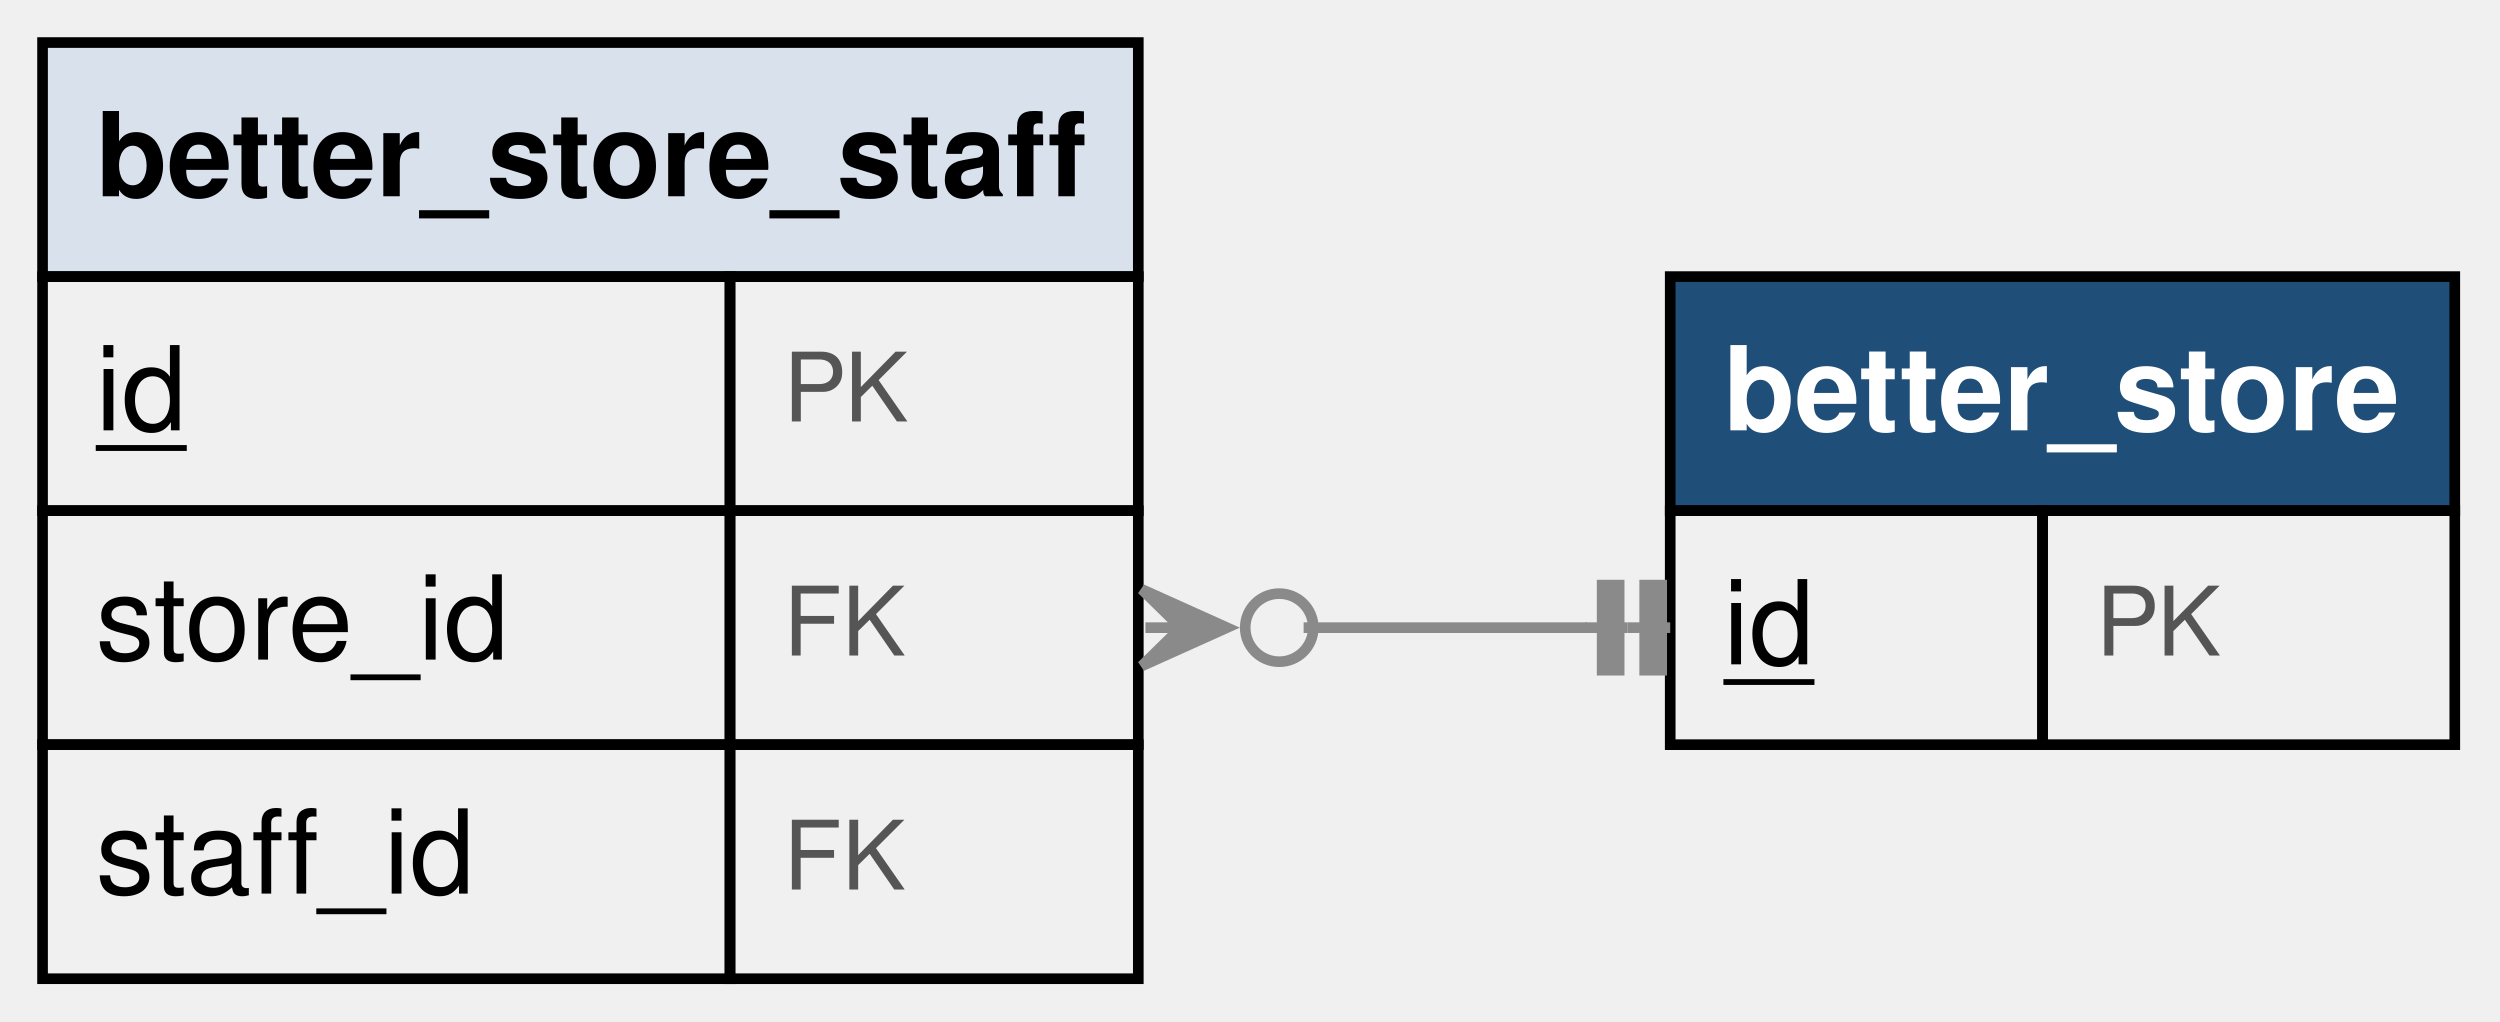
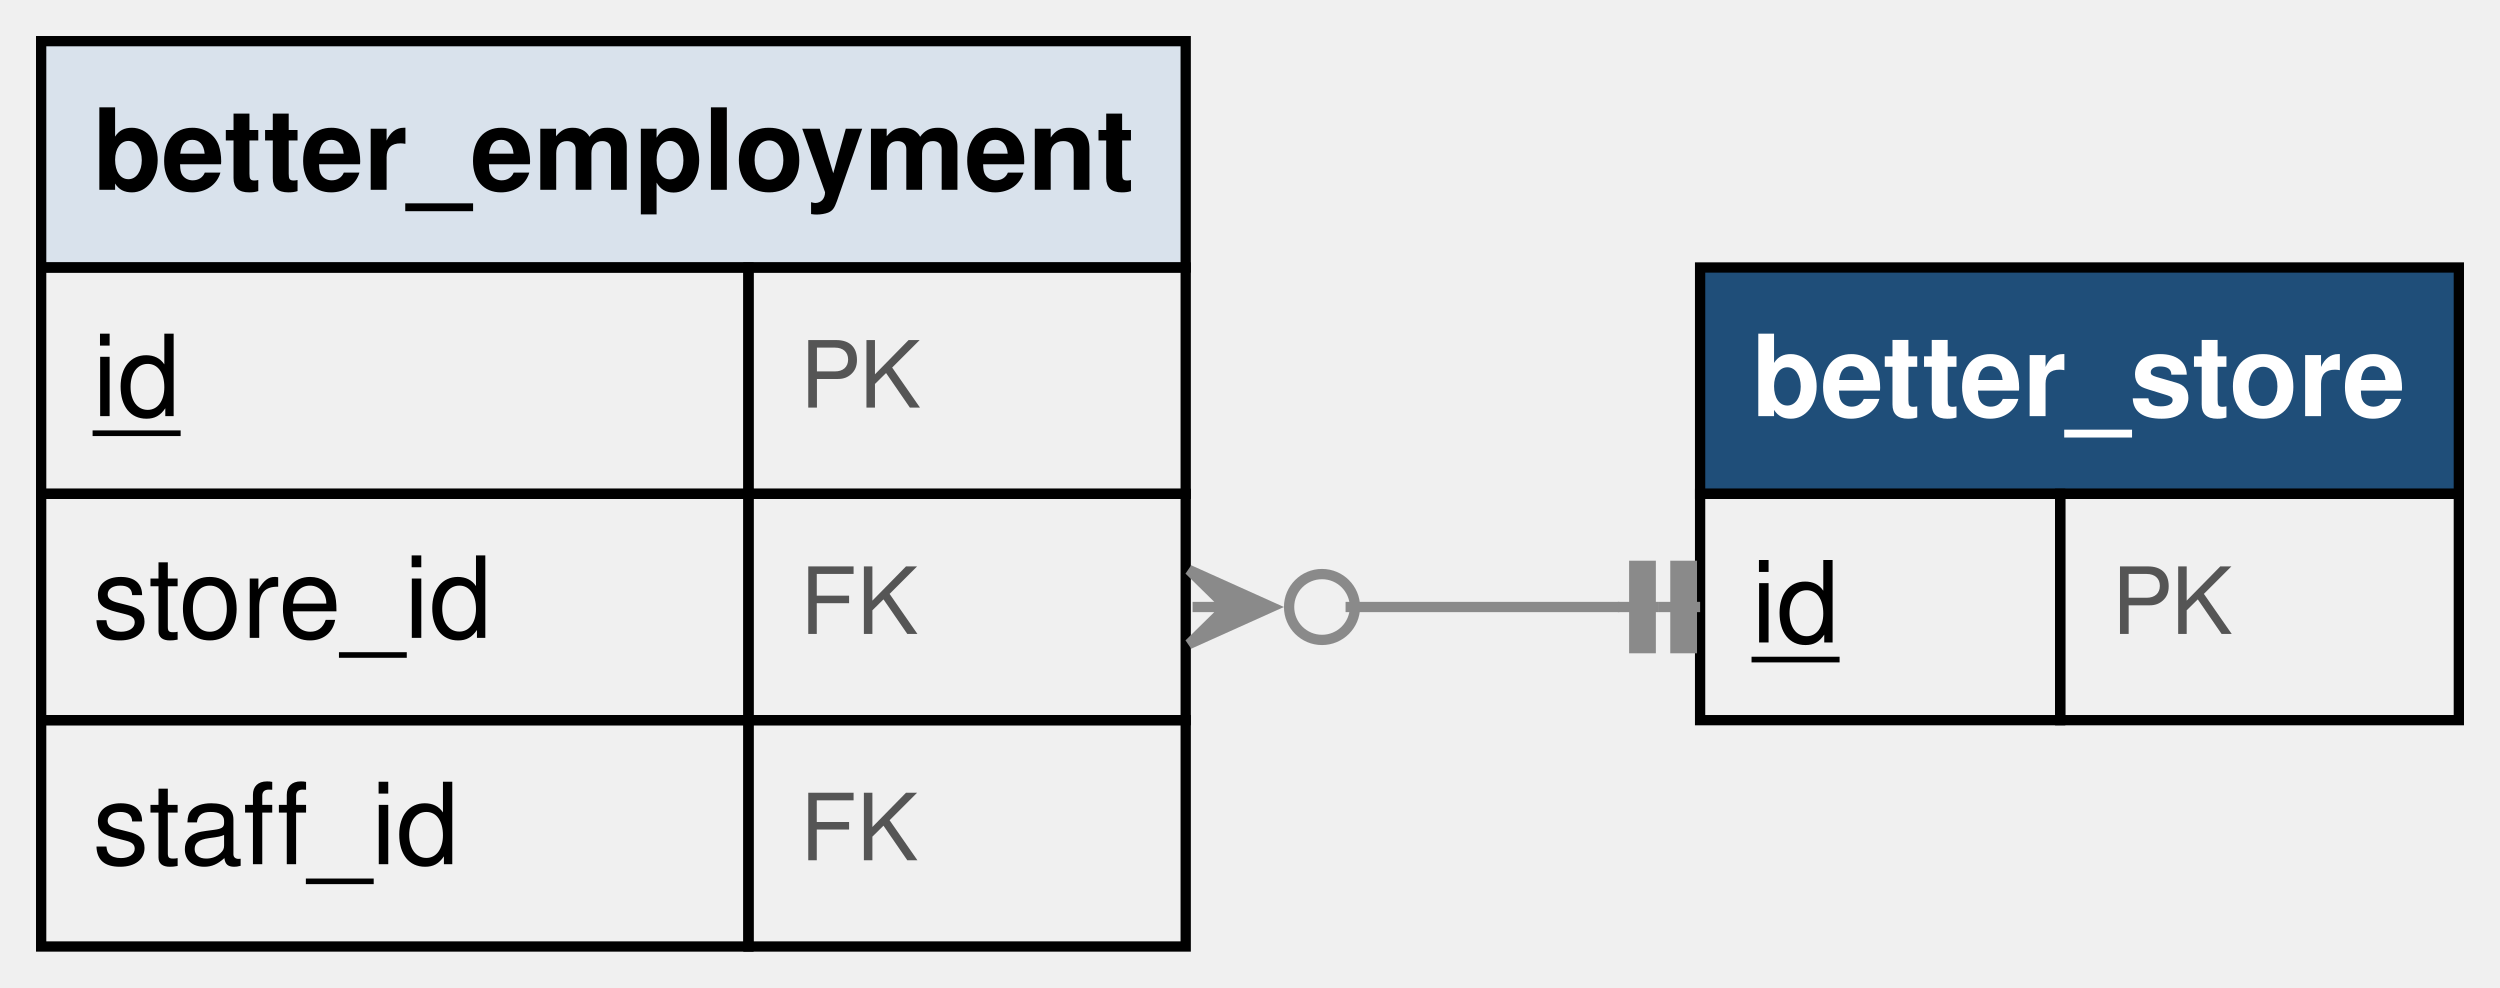
- <svg xmlns="http://www.w3.org/2000/svg" width="235pt" height="96pt" viewBox="0.00 0.00 235.00 96.00">
+ <svg xmlns="http://www.w3.org/2000/svg" width="243pt" height="96pt" viewBox="0.00 0.00 243.00 96.00">
  <g id="graph0" class="graph" transform="scale(1 1) rotate(0) translate(4 92)">
    <g id="node1" class="node">
-       <polygon fill="#1f4e79" stroke="none" points="153,-44 153,-66 226.75,-66 226.75,-44 153,-44" />
-       <polygon fill="none" stroke="black" points="153,-44 153,-66 226.75,-66 226.75,-44 153,-44" />
-       <text xml:space="preserve" text-anchor="start" x="158" y="-51.55" font-family="Helvetica,sans-Serif" font-weight="bold" font-size="11.00" fill="white">better_store</text>
-       <polygon fill="none" stroke="black" points="153,-22 153,-44 188,-44 188,-22 153,-22" />
-       <text xml:space="preserve" text-anchor="start" x="158" y="-29.55" font-family="Helvetica,sans-Serif" text-decoration="underline" font-size="11.00">id</text>
-       <polygon fill="none" stroke="black" points="188,-22 188,-44 226.75,-44 226.75,-22 188,-22" />
-       <text xml:space="preserve" text-anchor="start" x="193" y="-30.38" font-family="Helvetica,sans-Serif" font-size="9.00" fill="#555555">PK</text>
+       <polygon fill="#1f4e79" stroke="none" points="161.25,-44 161.25,-66 235,-66 235,-44 161.25,-44" />
+       <polygon fill="none" stroke="black" points="161.25,-44 161.25,-66 235,-66 235,-44 161.25,-44" />
+       <text xml:space="preserve" text-anchor="start" x="166.25" y="-51.55" font-family="Helvetica,sans-Serif" font-weight="bold" font-size="11.00" fill="white">better_store</text>
+       <polygon fill="none" stroke="black" points="161.25,-22 161.25,-44 196.25,-44 196.25,-22 161.25,-22" />
+       <text xml:space="preserve" text-anchor="start" x="166.25" y="-29.55" font-family="Helvetica,sans-Serif" text-decoration="underline" font-size="11.00">id</text>
+       <polygon fill="none" stroke="black" points="196.25,-22 196.25,-44 235,-44 235,-22 196.25,-22" />
+       <text xml:space="preserve" text-anchor="start" x="201.25" y="-30.38" font-family="Helvetica,sans-Serif" font-size="9.00" fill="#555555">PK</text>
    </g>
    <g id="node2" class="node">
-       <polygon fill="#d9e2ec" stroke="none" points="0,-66 0,-88 103,-88 103,-66 0,-66" />
-       <polygon fill="none" stroke="black" points="0,-66 0,-88 103,-88 103,-66 0,-66" />
-       <text xml:space="preserve" text-anchor="start" x="5" y="-73.55" font-family="Helvetica,sans-Serif" font-weight="bold" font-size="11.00">better_store_staff</text>
-       <polygon fill="none" stroke="black" points="0,-44 0,-66 64.62,-66 64.62,-44 0,-44" />
+       <polygon fill="#d9e2ec" stroke="none" points="0,-66 0,-88 111.25,-88 111.25,-66 0,-66" />
+       <polygon fill="none" stroke="black" points="0,-66 0,-88 111.25,-88 111.25,-66 0,-66" />
+       <text xml:space="preserve" text-anchor="start" x="5" y="-73.55" font-family="Helvetica,sans-Serif" font-weight="bold" font-size="11.00">better_employment</text>
+       <polygon fill="none" stroke="black" points="0,-44 0,-66 68.75,-66 68.75,-44 0,-44" />
      <text xml:space="preserve" text-anchor="start" x="5" y="-51.55" font-family="Helvetica,sans-Serif" text-decoration="underline" font-size="11.00">id</text>
-       <polygon fill="none" stroke="black" points="64.62,-44 64.62,-66 103,-66 103,-44 64.62,-44" />
-       <text xml:space="preserve" text-anchor="start" x="69.62" y="-52.38" font-family="Helvetica,sans-Serif" font-size="9.00" fill="#555555">PK</text>
-       <polygon fill="none" stroke="black" points="0,-22 0,-44 64.62,-44 64.62,-22 0,-22" />
+       <polygon fill="none" stroke="black" points="68.75,-44 68.75,-66 111.25,-66 111.25,-44 68.75,-44" />
+       <text xml:space="preserve" text-anchor="start" x="73.75" y="-52.38" font-family="Helvetica,sans-Serif" font-size="9.00" fill="#555555">PK</text>
+       <polygon fill="none" stroke="black" points="0,-22 0,-44 68.75,-44 68.75,-22 0,-22" />
      <text xml:space="preserve" text-anchor="start" x="5" y="-30" font-family="Helvetica,sans-Serif" font-size="11.00">store_id</text>
-       <polygon fill="none" stroke="black" points="64.62,-22 64.62,-44 103,-44 103,-22 64.62,-22" />
-       <text xml:space="preserve" text-anchor="start" x="69.62" y="-30.38" font-family="Helvetica,sans-Serif" font-size="9.00" fill="#555555">FK</text>
-       <polygon fill="none" stroke="black" points="0,0 0,-22 64.62,-22 64.62,0 0,0" />
+       <polygon fill="none" stroke="black" points="68.75,-22 68.75,-44 111.25,-44 111.25,-22 68.75,-22" />
+       <text xml:space="preserve" text-anchor="start" x="73.75" y="-30.38" font-family="Helvetica,sans-Serif" font-size="9.00" fill="#555555">FK</text>
+       <polygon fill="none" stroke="black" points="0,0 0,-22 68.75,-22 68.75,0 0,0" />
      <text xml:space="preserve" text-anchor="start" x="5" y="-8" font-family="Helvetica,sans-Serif" font-size="11.00">staff_id</text>
-       <polygon fill="none" stroke="black" points="64.62,0 64.62,-22 103,-22 103,0 64.62,0" />
-       <text xml:space="preserve" text-anchor="start" x="69.62" y="-8.38" font-family="Helvetica,sans-Serif" font-size="9.00" fill="#555555">FK</text>
+       <polygon fill="none" stroke="black" points="68.75,0 68.75,-22 111.25,-22 111.25,0 68.75,0" />
+       <text xml:space="preserve" text-anchor="start" x="73.75" y="-8.38" font-family="Helvetica,sans-Serif" font-size="9.00" fill="#555555">FK</text>
    </g>
    <g id="edge1" class="edge">
-       <path fill="none" stroke="#8a8a8a" d="M118.54,-33C127.67,-33 134.26,-33 145.15,-33" />
-       <polygon fill="#8a8a8a" stroke="#8a8a8a" points="111.33,-33 103.33,-29.4 107,-33 103.67,-33 103.67,-33 103.67,-33 107,-33 103.33,-36.6 111.33,-33" />
-       <ellipse fill="none" stroke="#8a8a8a" cx="116.25" cy="-33" rx="3.2" ry="3.2" />
-       <polygon fill="#8a8a8a" stroke="#8a8a8a" points="152.2,-29 152.2,-37 150.6,-37 150.6,-29 152.2,-29" />
-       <polyline fill="none" stroke="#8a8a8a" points="153,-33 149,-33" />
-       <polygon fill="#8a8a8a" stroke="#8a8a8a" points="148.2,-29 148.2,-37 146.6,-37 146.6,-29 148.2,-29" />
-       <polyline fill="none" stroke="#8a8a8a" points="149,-33 145,-33" />
+       <path fill="none" stroke="#8a8a8a" d="M126.79,-33C135.92,-33 142.51,-33 153.4,-33" />
+       <polygon fill="#8a8a8a" stroke="#8a8a8a" points="119.58,-33 111.58,-29.4 115.25,-33 111.92,-33 111.92,-33 111.92,-33 115.25,-33 111.58,-36.6 119.58,-33" />
+       <ellipse fill="none" stroke="#8a8a8a" cx="124.5" cy="-33" rx="3.2" ry="3.2" />
+       <polygon fill="#8a8a8a" stroke="#8a8a8a" points="160.45,-29 160.45,-37 158.85,-37 158.85,-29 160.45,-29" />
+       <polyline fill="none" stroke="#8a8a8a" points="161.25,-33 157.25,-33" />
+       <polygon fill="#8a8a8a" stroke="#8a8a8a" points="156.45,-29 156.45,-37 154.85,-37 154.85,-29 156.45,-29" />
+       <polyline fill="none" stroke="#8a8a8a" points="157.25,-33 153.25,-33" />
    </g>
  </g>
</svg>
